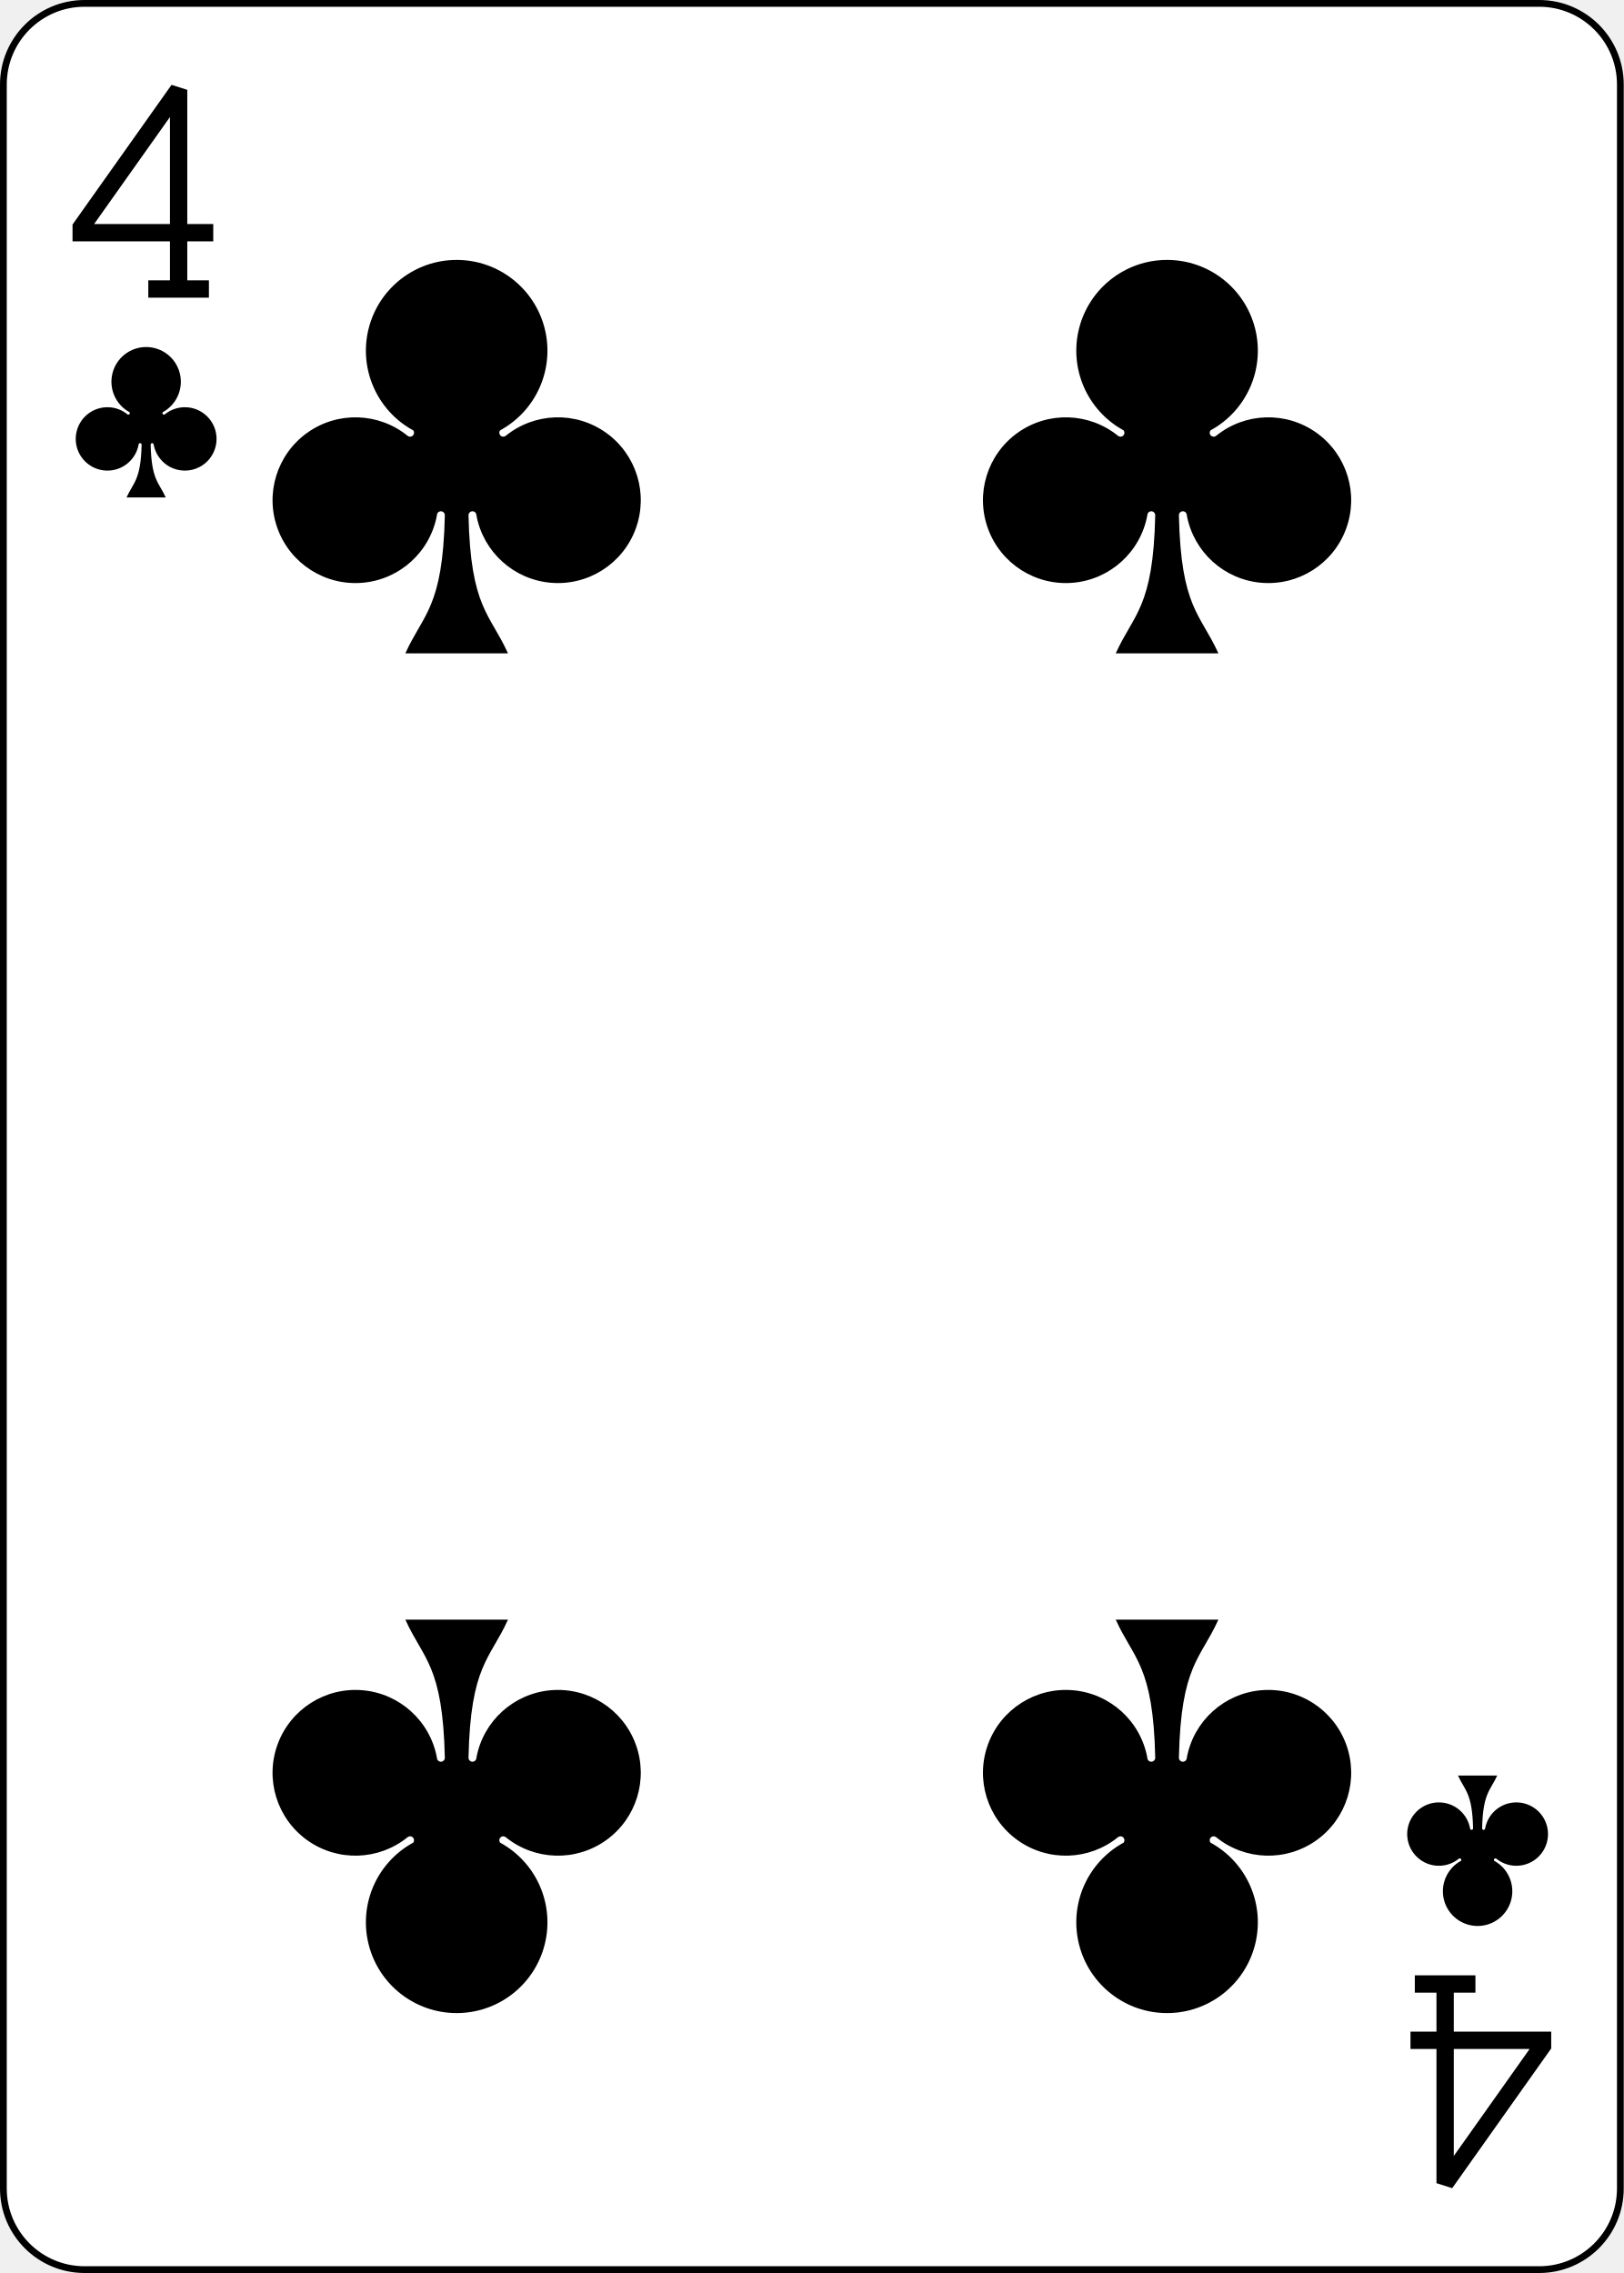
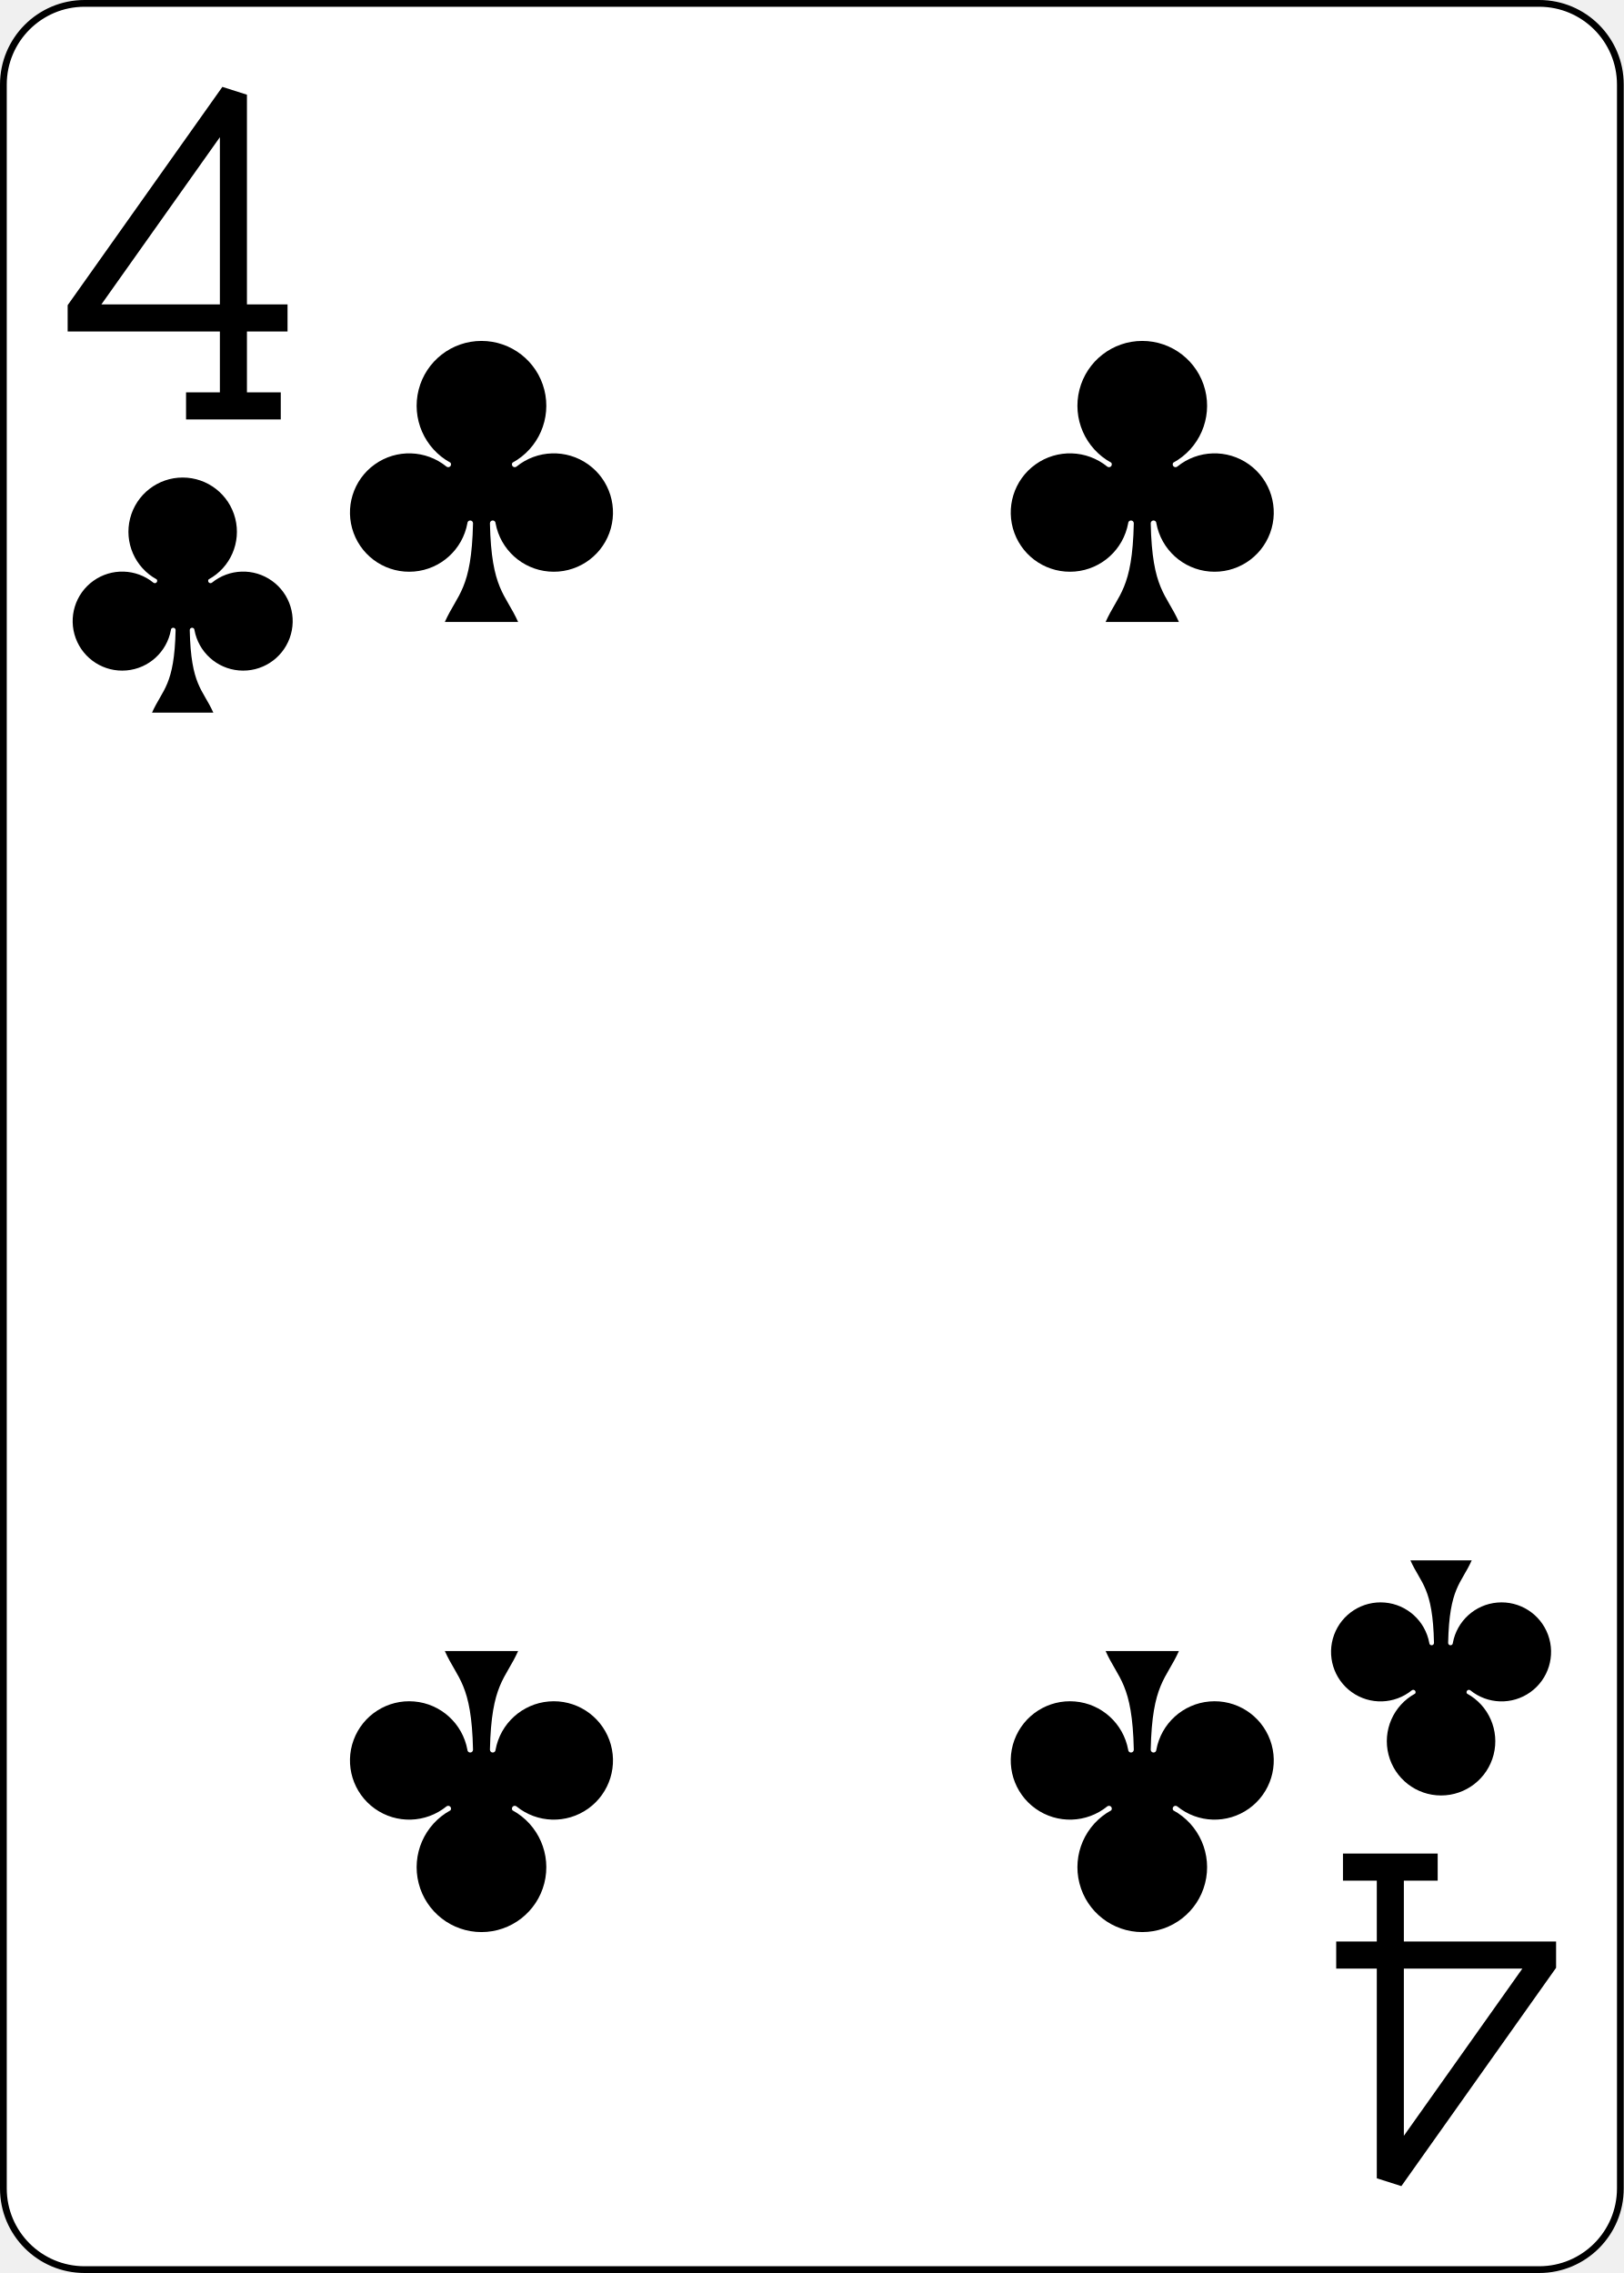
<svg xmlns="http://www.w3.org/2000/svg" xmlns:xlink="http://www.w3.org/1999/xlink" class="card" face="4C" height="3.5in" preserveAspectRatio="none" viewBox="-120 -168 240 336" width="2.5in">
  <defs>
    <symbol id="SC4" viewBox="-600 -600 1200 1200" preserveAspectRatio="xMinYMid">
      <path d="M30 150C35 385 85 400 130 500L-130 500C-85 400 -35 385 -30 150A10 10 0 0 0 -50 150A210 210 0 1 1 -124 -51A10 10 0 0 0 -110 -65A230 230 0 1 1 110 -65A10 10 0 0 0 124 -51A210 210 0 1 1 50 150A10 10 0 0 0 30 150Z" fill="black" />
    </symbol>
    <symbol id="VC4" viewBox="-500 -500 1000 1000" preserveAspectRatio="xMinYMid">
      <path d="M50 460L250 460M150 460L150 -460L-300 175L-300 200L270 200" stroke="black" stroke-width="80" stroke-linecap="square" stroke-miterlimit="1.5" fill="none" />
    </symbol>
  </defs>
  <rect width="239" height="335" x="-119.5" y="-167.5" rx="12" ry="12" fill="white" stroke="black" />
-   <use xlink:href="#VC4" height="32" width="32" x="-114.4" y="-156" />
-   <use xlink:href="#SC4" height="26.769" width="26.769" x="-111.784" y="-119" />
-   <use xlink:href="#SC4" height="70" width="70" x="-87.501" y="-135.588" />
-   <use xlink:href="#SC4" height="70" width="70" x="17.501" y="-135.588" />
+   <use xlink:href="#VC4" height="50" width="50" x="-118" y="-156" />
+   <use xlink:href="#SC4" height="41.827" width="41.827" x="-113.913" y="-101" />
+   <use xlink:href="#SC4" height="50" width="50" x="-73.834" y="-121.897" />
+   <use xlink:href="#SC4" height="50" width="50" x="23.834" y="-121.897" />
  <g transform="rotate(180)">
-     <use xlink:href="#VC4" height="32" width="32" x="-114.4" y="-156" />
-     <use xlink:href="#SC4" height="26.769" width="26.769" x="-111.784" y="-119" />
-     <use xlink:href="#SC4" height="70" width="70" x="-87.501" y="-135.588" />
-     <use xlink:href="#SC4" height="70" width="70" x="17.501" y="-135.588" />
+     <use xlink:href="#VC4" height="50" width="50" x="-118" y="-156" />
+     <use xlink:href="#SC4" height="41.827" width="41.827" x="-113.913" y="-101" />
+     <use xlink:href="#SC4" height="50" width="50" x="-73.834" y="-121.897" />
+     <use xlink:href="#SC4" height="50" width="50" x="23.834" y="-121.897" />
  </g>
</svg>
